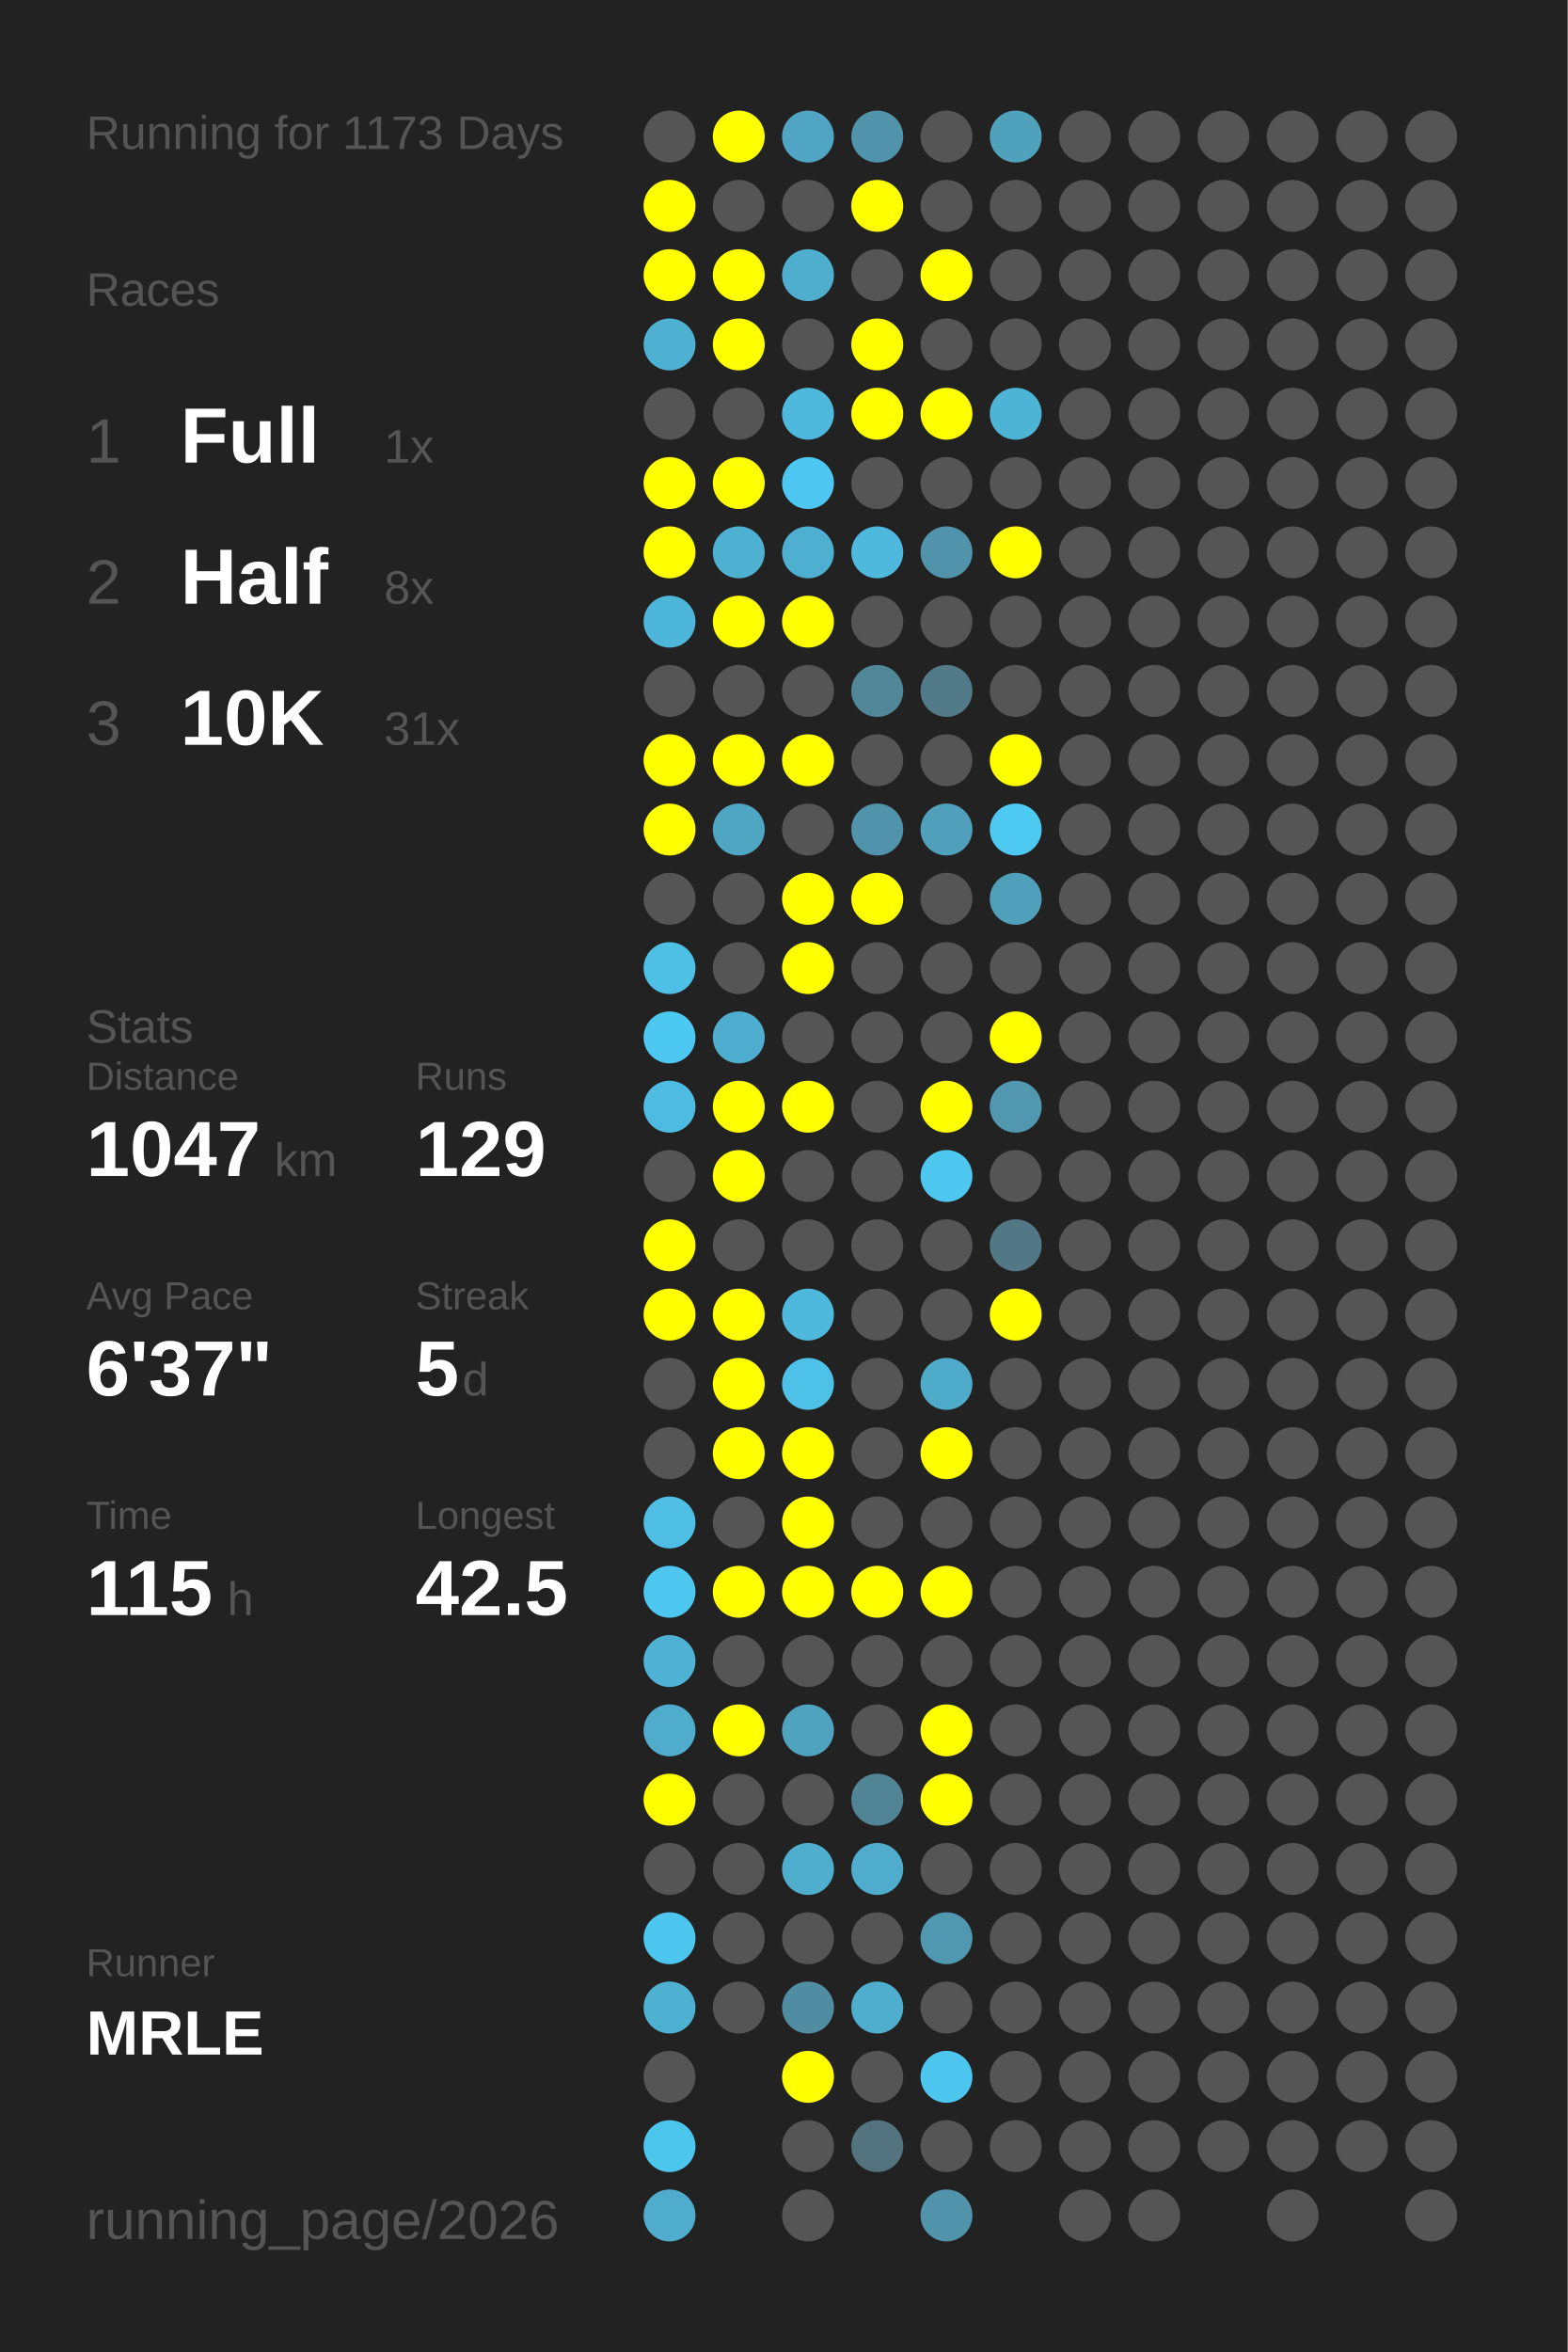
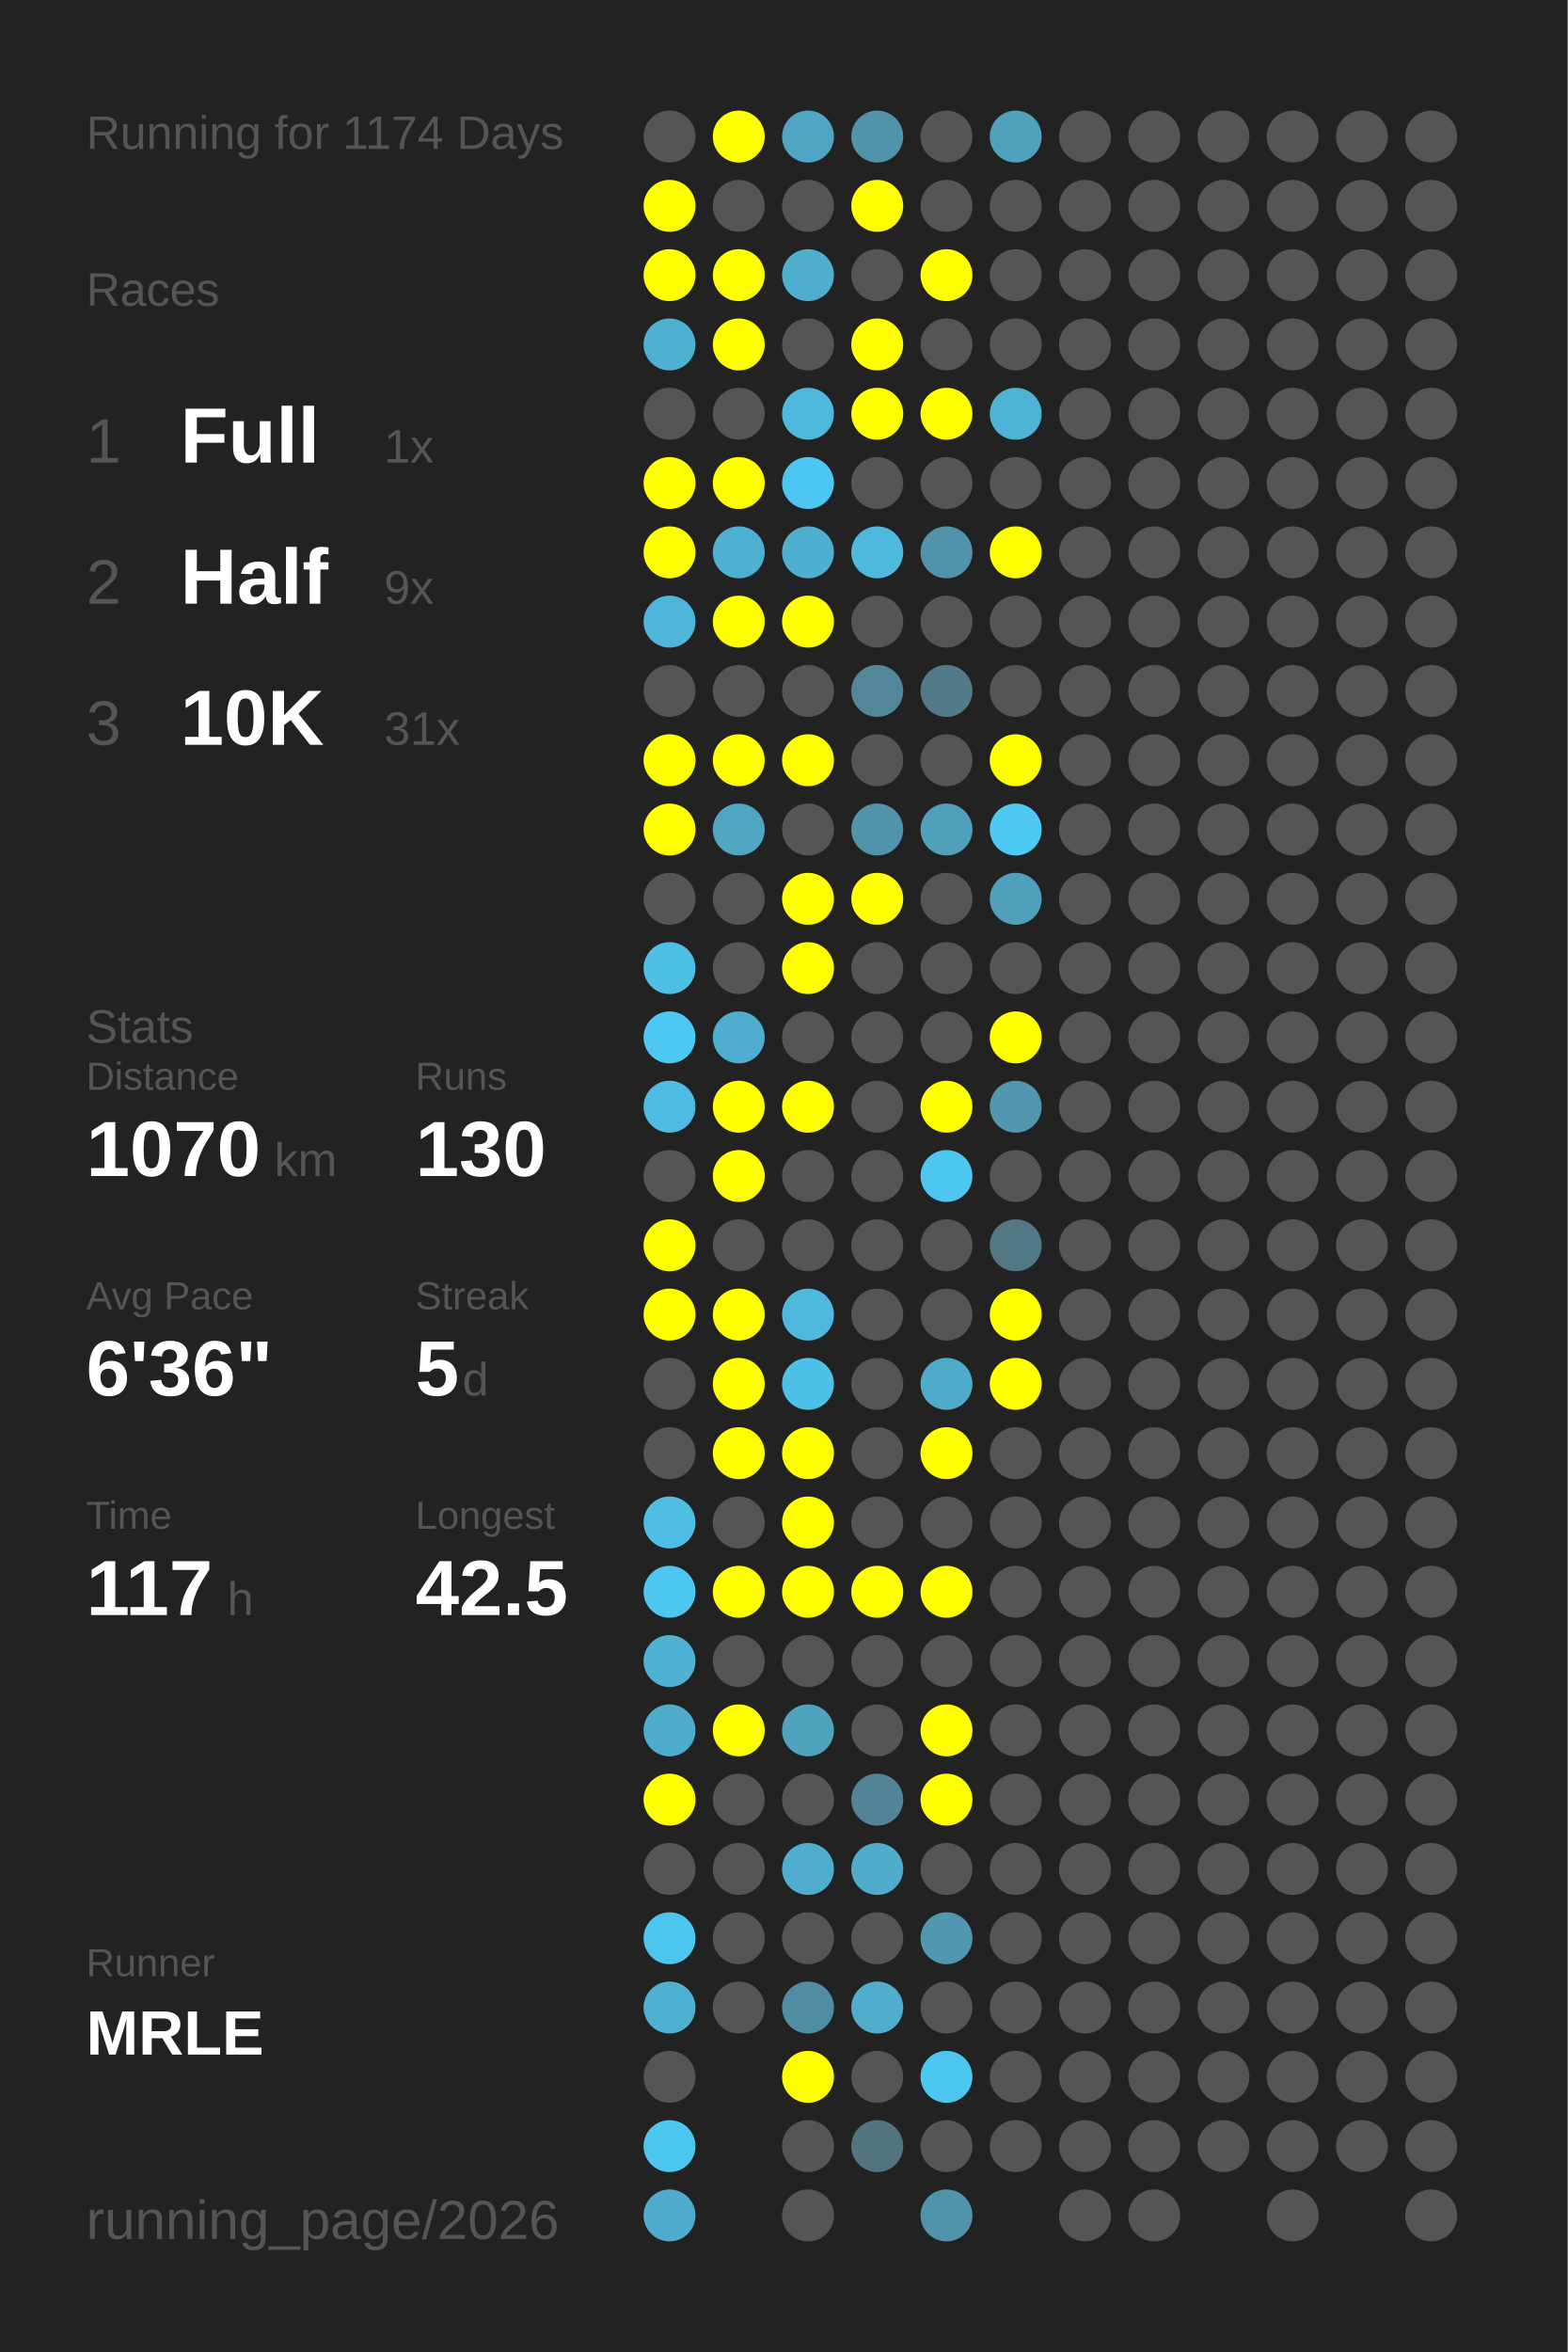
<svg xmlns="http://www.w3.org/2000/svg" baseProfile="full" height="300mm" version="1.1" viewBox="0,0,200,300" width="200mm">
  <defs />
  <rect fill="#222222" height="300" width="200" x="0" y="0" />
-   <text fill="#555555" style="font-size:6px; font-family:Arial;" x="11" y="19">Running for 1173 Days</text>
+   <text fill="#555555" style="font-size:6px; font-family:Arial;" x="11" y="19">Running for 1174 Days</text>
  <text fill="#555555" style="font-size:6px; font-family:Arial;" x="11" y="39">Races</text>
  <text fill="#555555" style="font-size:8px; font-family:Arial;" x="11" y="59">1</text>
  <text fill="#FFFFFF" style="font-size:10px; font-family:Arial; font-weight:bold;" x="23" y="59">Full</text>
  <text fill="#555555" style="font-size:6px; font-family:Arial;" x="49" y="59">1x</text>
  <text fill="#555555" style="font-size:8px; font-family:Arial;" x="11" y="77">2</text>
  <text fill="#FFFFFF" style="font-size:10px; font-family:Arial; font-weight:bold;" x="23" y="77">Half</text>
-   <text fill="#555555" style="font-size:6px; font-family:Arial;" x="49" y="77">8x</text>
+   <text fill="#555555" style="font-size:6px; font-family:Arial;" x="49" y="77">9x</text>
  <text fill="#555555" style="font-size:8px; font-family:Arial;" x="11" y="95">3</text>
  <text fill="#FFFFFF" style="font-size:10px; font-family:Arial; font-weight:bold;" x="23" y="95">10K</text>
  <text fill="#555555" style="font-size:6px; font-family:Arial;" x="49" y="95">31x</text>
  <text fill="#555555" style="font-size:6px; font-family:Arial;" x="11" y="133">Stats</text>
  <text fill="#555555" style="font-size:5px; font-family:Arial;" x="11" y="139">Distance</text>
-   <text fill="#FFFFFF" style="font-size:10px; font-family:Arial; font-weight:bold;" x="11" y="150">1047</text>
+   <text fill="#FFFFFF" style="font-size:10px; font-family:Arial; font-weight:bold;" x="11" y="150">1070</text>
  <text fill="#555555" style="font-size:6px; font-family:Arial;" x="35" y="150">km</text>
  <text fill="#555555" style="font-size:5px; font-family:Arial;" x="53" y="139">Runs</text>
-   <text fill="#FFFFFF" style="font-size:10px; font-family:Arial; font-weight:bold;" x="53" y="150">129</text>
+   <text fill="#FFFFFF" style="font-size:10px; font-family:Arial; font-weight:bold;" x="53" y="150">130</text>
  <text fill="#555555" style="font-size:5px; font-family:Arial;" x="11" y="167">Avg Pace</text>
-   <text fill="#FFFFFF" style="font-size:10px; font-family:Arial; font-weight:bold;" x="11" y="178">6'37"</text>
+   <text fill="#FFFFFF" style="font-size:10px; font-family:Arial; font-weight:bold;" x="11" y="178">6'36"</text>
  <text fill="#555555" style="font-size:5px; font-family:Arial;" x="53" y="167">Streak</text>
  <text fill="#FFFFFF" style="font-size:10px; font-family:Arial; font-weight:bold;" x="53" y="178">5</text>
  <text fill="#555555" style="font-size:6px; font-family:Arial;" x="59" y="178">d</text>
  <text fill="#555555" style="font-size:5px; font-family:Arial;" x="11" y="195">Time</text>
-   <text fill="#FFFFFF" style="font-size:10px; font-family:Arial; font-weight:bold;" x="11" y="206">115</text>
+   <text fill="#FFFFFF" style="font-size:10px; font-family:Arial; font-weight:bold;" x="11" y="206">117</text>
  <text fill="#555555" style="font-size:6px; font-family:Arial;" x="29" y="206">h</text>
  <text fill="#555555" style="font-size:5px; font-family:Arial;" x="53" y="195">Longest</text>
  <text fill="#FFFFFF" style="font-size:10px; font-family:Arial; font-weight:bold;" x="53" y="206">42.5</text>
  <text fill="#555555" style="font-size:5px; font-family:Arial;" x="11" y="252.065">Runner</text>
  <text fill="#FFFFFF" style="font-size:8px; font-family:Arial; font-weight:bold;" x="11" y="262.065">MRLE</text>
  <text fill="#555555" style="font-size:7px; font-family:Arial;" x="11" y="285.581">running_page/2026</text>
  <circle cx="85.417" cy="17.419" fill="#555555" r="3.312" />
  <circle cx="85.417" cy="26.258" fill="#FFFF00" r="3.312" />
  <circle cx="85.417" cy="35.097" fill="#FFFF00" r="3.312" />
  <circle cx="85.417" cy="43.935" fill="#4fb1d2" r="3.312" />
  <circle cx="85.417" cy="52.774" fill="#555555" r="3.312" />
  <circle cx="85.417" cy="61.613" fill="#FFFF00" r="3.312" />
  <circle cx="85.417" cy="70.452" fill="#FFFF00" r="3.312" />
  <circle cx="85.417" cy="79.29" fill="#4eb6da" r="3.312" />
  <circle cx="85.417" cy="88.129" fill="#555555" r="3.312" />
  <circle cx="85.417" cy="96.968" fill="#FFFF00" r="3.312" />
  <circle cx="85.417" cy="105.806" fill="#FFFF00" r="3.312" />
  <circle cx="85.417" cy="114.645" fill="#555555" r="3.312" />
  <circle cx="85.417" cy="123.484" fill="#4ec0e6" r="3.312" />
  <circle cx="85.417" cy="132.323" fill="#4dc8f2" r="3.312" />
  <circle cx="85.417" cy="141.161" fill="#4ebce2" r="3.312" />
  <circle cx="85.417" cy="150" fill="#555555" r="3.312" />
  <circle cx="85.417" cy="158.839" fill="#FFFF00" r="3.312" />
  <circle cx="85.417" cy="167.677" fill="#FFFF00" r="3.312" />
  <circle cx="85.417" cy="176.516" fill="#555555" r="3.312" />
  <circle cx="85.417" cy="185.355" fill="#555555" r="3.312" />
  <circle cx="85.417" cy="194.194" fill="#4ebee4" r="3.312" />
  <circle cx="85.417" cy="203.032" fill="#4dc7f0" r="3.312" />
  <circle cx="85.417" cy="211.871" fill="#4fb1d3" r="3.312" />
  <circle cx="85.417" cy="220.71" fill="#4faccc" r="3.312" />
  <circle cx="85.417" cy="229.548" fill="#FFFF00" r="3.312" />
  <circle cx="85.417" cy="238.387" fill="#555555" r="3.312" />
  <circle cx="85.417" cy="247.226" fill="#4dc6ef" r="3.312" />
  <circle cx="85.417" cy="256.065" fill="#4fb1d2" r="3.312" />
  <circle cx="85.417" cy="264.903" fill="#555555" r="3.312" />
  <circle cx="85.417" cy="273.742" fill="#4dc6ee" r="3.312" />
  <circle cx="85.417" cy="282.581" fill="#4faccc" r="3.312" />
  <circle cx="94.25" cy="17.419" fill="#FFFF00" r="3.312" />
  <circle cx="94.25" cy="26.258" fill="#555555" r="3.312" />
  <circle cx="94.25" cy="35.097" fill="#FFFF00" r="3.312" />
  <circle cx="94.25" cy="43.935" fill="#FFFF00" r="3.312" />
  <circle cx="94.25" cy="52.774" fill="#555555" r="3.312" />
  <circle cx="94.25" cy="61.613" fill="#FFFF00" r="3.312" />
  <circle cx="94.25" cy="70.452" fill="#4fb1d2" r="3.312" />
  <circle cx="94.25" cy="79.29" fill="#FFFF00" r="3.312" />
  <circle cx="94.25" cy="88.129" fill="#555555" r="3.312" />
  <circle cx="94.25" cy="96.968" fill="#FFFF00" r="3.312" />
  <circle cx="94.25" cy="105.806" fill="#4fa6c3" r="3.312" />
  <circle cx="94.25" cy="114.645" fill="#555555" r="3.312" />
  <circle cx="94.25" cy="123.484" fill="#555555" r="3.312" />
  <circle cx="94.25" cy="132.323" fill="#4faecf" r="3.312" />
  <circle cx="94.25" cy="141.161" fill="#FFFF00" r="3.312" />
  <circle cx="94.25" cy="150" fill="#FFFF00" r="3.312" />
  <circle cx="94.25" cy="158.839" fill="#555555" r="3.312" />
  <circle cx="94.25" cy="167.677" fill="#FFFF00" r="3.312" />
  <circle cx="94.25" cy="176.516" fill="#FFFF00" r="3.312" />
  <circle cx="94.25" cy="185.355" fill="#FFFF00" r="3.312" />
  <circle cx="94.25" cy="194.194" fill="#555555" r="3.312" />
  <circle cx="94.25" cy="203.032" fill="#FFFF00" r="3.312" />
  <circle cx="94.25" cy="211.871" fill="#555555" r="3.312" />
  <circle cx="94.25" cy="220.71" fill="#FFFF00" r="3.312" />
  <circle cx="94.25" cy="229.548" fill="#555555" r="3.312" />
  <circle cx="94.25" cy="238.387" fill="#555555" r="3.312" />
  <circle cx="94.25" cy="247.226" fill="#555555" r="3.312" />
  <circle cx="94.25" cy="256.065" fill="#555555" r="3.312" />
  <circle cx="103.083" cy="17.419" fill="#4fa5c3" r="3.312" />
  <circle cx="103.083" cy="26.258" fill="#555555" r="3.312" />
  <circle cx="103.083" cy="35.097" fill="#4faece" r="3.312" />
  <circle cx="103.083" cy="43.935" fill="#555555" r="3.312" />
  <circle cx="103.083" cy="52.774" fill="#4eb9dd" r="3.312" />
  <circle cx="103.083" cy="61.613" fill="#4dc7f1" r="3.312" />
  <circle cx="103.083" cy="70.452" fill="#4fafd0" r="3.312" />
  <circle cx="103.083" cy="79.29" fill="#FFFF00" r="3.312" />
  <circle cx="103.083" cy="88.129" fill="#555555" r="3.312" />
  <circle cx="103.083" cy="96.968" fill="#FFFF00" r="3.312" />
  <circle cx="103.083" cy="105.806" fill="#555555" r="3.312" />
  <circle cx="103.083" cy="114.645" fill="#FFFF00" r="3.312" />
  <circle cx="103.083" cy="123.484" fill="#FFFF00" r="3.312" />
  <circle cx="103.083" cy="132.323" fill="#555555" r="3.312" />
  <circle cx="103.083" cy="141.161" fill="#FFFF00" r="3.312" />
  <circle cx="103.083" cy="150" fill="#555555" r="3.312" />
  <circle cx="103.083" cy="158.839" fill="#555555" r="3.312" />
  <circle cx="103.083" cy="167.677" fill="#4eb9dd" r="3.312" />
  <circle cx="103.083" cy="176.516" fill="#4ec1e8" r="3.312" />
  <circle cx="103.083" cy="185.355" fill="#FFFF00" r="3.312" />
  <circle cx="103.083" cy="194.194" fill="#FFFF00" r="3.312" />
  <circle cx="103.083" cy="203.032" fill="#FFFF00" r="3.312" />
  <circle cx="103.083" cy="211.871" fill="#555555" r="3.312" />
  <circle cx="103.083" cy="220.71" fill="#4fa3bf" r="3.312" />
  <circle cx="103.083" cy="229.548" fill="#555555" r="3.312" />
  <circle cx="103.083" cy="238.387" fill="#4faece" r="3.312" />
  <circle cx="103.083" cy="247.226" fill="#555555" r="3.312" />
  <circle cx="103.083" cy="256.065" fill="#518da2" r="3.312" />
  <circle cx="103.083" cy="264.903" fill="#FFFF00" r="3.312" />
  <circle cx="103.083" cy="273.742" fill="#555555" r="3.312" />
  <circle cx="103.083" cy="282.581" fill="#555555" r="3.312" />
  <circle cx="111.917" cy="17.419" fill="#5093aa" r="3.312" />
  <circle cx="111.917" cy="26.258" fill="#FFFF00" r="3.312" />
  <circle cx="111.917" cy="35.097" fill="#555555" r="3.312" />
  <circle cx="111.917" cy="43.935" fill="#FFFF00" r="3.312" />
  <circle cx="111.917" cy="52.774" fill="#FFFF00" r="3.312" />
  <circle cx="111.917" cy="61.613" fill="#555555" r="3.312" />
  <circle cx="111.917" cy="70.452" fill="#4eb9dd" r="3.312" />
  <circle cx="111.917" cy="79.29" fill="#555555" r="3.312" />
  <circle cx="111.917" cy="88.129" fill="#518799" r="3.312" />
  <circle cx="111.917" cy="96.968" fill="#555555" r="3.312" />
  <circle cx="111.917" cy="105.806" fill="#5093aa" r="3.312" />
  <circle cx="111.917" cy="114.645" fill="#FFFF00" r="3.312" />
  <circle cx="111.917" cy="123.484" fill="#555555" r="3.312" />
  <circle cx="111.917" cy="132.323" fill="#555555" r="3.312" />
  <circle cx="111.917" cy="141.161" fill="#555555" r="3.312" />
  <circle cx="111.917" cy="150" fill="#555555" r="3.312" />
  <circle cx="111.917" cy="158.839" fill="#555555" r="3.312" />
  <circle cx="111.917" cy="167.677" fill="#555555" r="3.312" />
  <circle cx="111.917" cy="176.516" fill="#555555" r="3.312" />
  <circle cx="111.917" cy="185.355" fill="#555555" r="3.312" />
  <circle cx="111.917" cy="194.194" fill="#555555" r="3.312" />
  <circle cx="111.917" cy="203.032" fill="#FFFF00" r="3.312" />
  <circle cx="111.917" cy="211.871" fill="#555555" r="3.312" />
  <circle cx="111.917" cy="220.71" fill="#555555" r="3.312" />
  <circle cx="111.917" cy="229.548" fill="#518596" r="3.312" />
  <circle cx="111.917" cy="238.387" fill="#4faccc" r="3.312" />
  <circle cx="111.917" cy="247.226" fill="#555555" r="3.312" />
  <circle cx="111.917" cy="256.065" fill="#4faece" r="3.312" />
  <circle cx="111.917" cy="264.903" fill="#555555" r="3.312" />
  <circle cx="111.917" cy="273.742" fill="#53737f" r="3.312" />
  <circle cx="120.75" cy="17.419" fill="#555555" r="3.312" />
  <circle cx="120.75" cy="26.258" fill="#555555" r="3.312" />
  <circle cx="120.75" cy="35.097" fill="#FFFF00" r="3.312" />
  <circle cx="120.75" cy="43.935" fill="#555555" r="3.312" />
  <circle cx="120.75" cy="52.774" fill="#FFFF00" r="3.312" />
  <circle cx="120.75" cy="61.613" fill="#555555" r="3.312" />
  <circle cx="120.75" cy="70.452" fill="#5093aa" r="3.312" />
  <circle cx="120.75" cy="79.29" fill="#555555" r="3.312" />
  <circle cx="120.75" cy="88.129" fill="#527a88" r="3.312" />
  <circle cx="120.75" cy="96.968" fill="#555555" r="3.312" />
  <circle cx="120.75" cy="105.806" fill="#50a0bb" r="3.312" />
  <circle cx="120.75" cy="114.645" fill="#555555" r="3.312" />
  <circle cx="120.75" cy="123.484" fill="#555555" r="3.312" />
  <circle cx="120.75" cy="132.323" fill="#555555" r="3.312" />
  <circle cx="120.75" cy="141.161" fill="#FFFF00" r="3.312" />
  <circle cx="120.75" cy="150" fill="#4dc7f0" r="3.312" />
  <circle cx="120.75" cy="158.839" fill="#555555" r="3.312" />
  <circle cx="120.75" cy="167.677" fill="#555555" r="3.312" />
  <circle cx="120.75" cy="176.516" fill="#4fabca" r="3.312" />
  <circle cx="120.75" cy="185.355" fill="#FFFF00" r="3.312" />
  <circle cx="120.75" cy="194.194" fill="#555555" r="3.312" />
  <circle cx="120.75" cy="203.032" fill="#FFFF00" r="3.312" />
  <circle cx="120.75" cy="211.871" fill="#555555" r="3.312" />
  <circle cx="120.75" cy="220.71" fill="#FFFF00" r="3.312" />
  <circle cx="120.75" cy="229.548" fill="#FFFF00" r="3.312" />
  <circle cx="120.75" cy="238.387" fill="#555555" r="3.312" />
  <circle cx="120.75" cy="247.226" fill="#5097b0" r="3.312" />
  <circle cx="120.75" cy="256.065" fill="#555555" r="3.312" />
  <circle cx="120.75" cy="264.903" fill="#4dc6ef" r="3.312" />
  <circle cx="120.75" cy="273.742" fill="#555555" r="3.312" />
  <circle cx="120.75" cy="282.581" fill="#5093aa" r="3.312" />
  <circle cx="129.583" cy="17.419" fill="#50a1bc" r="3.312" />
  <circle cx="129.583" cy="26.258" fill="#555555" r="3.312" />
  <circle cx="129.583" cy="35.097" fill="#555555" r="3.312" />
  <circle cx="129.583" cy="43.935" fill="#555555" r="3.312" />
  <circle cx="129.583" cy="52.774" fill="#4eb4d6" r="3.312" />
  <circle cx="129.583" cy="61.613" fill="#555555" r="3.312" />
  <circle cx="129.583" cy="70.452" fill="#FFFF00" r="3.312" />
  <circle cx="129.583" cy="79.29" fill="#555555" r="3.312" />
  <circle cx="129.583" cy="88.129" fill="#555555" r="3.312" />
  <circle cx="129.583" cy="96.968" fill="#FFFF00" r="3.312" />
  <circle cx="129.583" cy="105.806" fill="#4dc9f2" r="3.312" />
  <circle cx="129.583" cy="114.645" fill="#50a0bb" r="3.312" />
  <circle cx="129.583" cy="123.484" fill="#555555" r="3.312" />
  <circle cx="129.583" cy="132.323" fill="#FFFF00" r="3.312" />
  <circle cx="129.583" cy="141.161" fill="#5097af" r="3.312" />
  <circle cx="129.583" cy="150" fill="#555555" r="3.312" />
  <circle cx="129.583" cy="158.839" fill="#527885" r="3.312" />
  <circle cx="129.583" cy="167.677" fill="#FFFF00" r="3.312" />
-   <circle cx="129.583" cy="176.516" fill="#555555" r="3.312" />
+   <circle cx="129.583" cy="176.516" fill="#FFFF00" r="3.312" />
  <circle cx="129.583" cy="185.355" fill="#555555" r="3.312" />
  <circle cx="129.583" cy="194.194" fill="#555555" r="3.312" />
  <circle cx="129.583" cy="203.032" fill="#555555" r="3.312" />
  <circle cx="129.583" cy="211.871" fill="#555555" r="3.312" />
  <circle cx="129.583" cy="220.71" fill="#555555" r="3.312" />
  <circle cx="129.583" cy="229.548" fill="#555555" r="3.312" />
  <circle cx="129.583" cy="238.387" fill="#555555" r="3.312" />
  <circle cx="129.583" cy="247.226" fill="#555555" r="3.312" />
  <circle cx="129.583" cy="256.065" fill="#555555" r="3.312" />
  <circle cx="129.583" cy="264.903" fill="#555555" r="3.312" />
  <circle cx="129.583" cy="273.742" fill="#555555" r="3.312" />
  <circle cx="138.417" cy="17.419" fill="#555555" r="3.312" />
  <circle cx="138.417" cy="26.258" fill="#555555" r="3.312" />
  <circle cx="138.417" cy="35.097" fill="#555555" r="3.312" />
  <circle cx="138.417" cy="43.935" fill="#555555" r="3.312" />
  <circle cx="138.417" cy="52.774" fill="#555555" r="3.312" />
  <circle cx="138.417" cy="61.613" fill="#555555" r="3.312" />
  <circle cx="138.417" cy="70.452" fill="#555555" r="3.312" />
  <circle cx="138.417" cy="79.29" fill="#555555" r="3.312" />
  <circle cx="138.417" cy="88.129" fill="#555555" r="3.312" />
  <circle cx="138.417" cy="96.968" fill="#555555" r="3.312" />
  <circle cx="138.417" cy="105.806" fill="#555555" r="3.312" />
  <circle cx="138.417" cy="114.645" fill="#555555" r="3.312" />
  <circle cx="138.417" cy="123.484" fill="#555555" r="3.312" />
  <circle cx="138.417" cy="132.323" fill="#555555" r="3.312" />
  <circle cx="138.417" cy="141.161" fill="#555555" r="3.312" />
  <circle cx="138.417" cy="150" fill="#555555" r="3.312" />
  <circle cx="138.417" cy="158.839" fill="#555555" r="3.312" />
  <circle cx="138.417" cy="167.677" fill="#555555" r="3.312" />
  <circle cx="138.417" cy="176.516" fill="#555555" r="3.312" />
  <circle cx="138.417" cy="185.355" fill="#555555" r="3.312" />
  <circle cx="138.417" cy="194.194" fill="#555555" r="3.312" />
  <circle cx="138.417" cy="203.032" fill="#555555" r="3.312" />
  <circle cx="138.417" cy="211.871" fill="#555555" r="3.312" />
  <circle cx="138.417" cy="220.71" fill="#555555" r="3.312" />
  <circle cx="138.417" cy="229.548" fill="#555555" r="3.312" />
  <circle cx="138.417" cy="238.387" fill="#555555" r="3.312" />
  <circle cx="138.417" cy="247.226" fill="#555555" r="3.312" />
  <circle cx="138.417" cy="256.065" fill="#555555" r="3.312" />
  <circle cx="138.417" cy="264.903" fill="#555555" r="3.312" />
  <circle cx="138.417" cy="273.742" fill="#555555" r="3.312" />
  <circle cx="138.417" cy="282.581" fill="#555555" r="3.312" />
  <circle cx="147.25" cy="17.419" fill="#555555" r="3.312" />
  <circle cx="147.25" cy="26.258" fill="#555555" r="3.312" />
  <circle cx="147.25" cy="35.097" fill="#555555" r="3.312" />
  <circle cx="147.25" cy="43.935" fill="#555555" r="3.312" />
  <circle cx="147.25" cy="52.774" fill="#555555" r="3.312" />
  <circle cx="147.25" cy="61.613" fill="#555555" r="3.312" />
  <circle cx="147.25" cy="70.452" fill="#555555" r="3.312" />
  <circle cx="147.25" cy="79.29" fill="#555555" r="3.312" />
  <circle cx="147.25" cy="88.129" fill="#555555" r="3.312" />
  <circle cx="147.25" cy="96.968" fill="#555555" r="3.312" />
  <circle cx="147.25" cy="105.806" fill="#555555" r="3.312" />
  <circle cx="147.25" cy="114.645" fill="#555555" r="3.312" />
  <circle cx="147.25" cy="123.484" fill="#555555" r="3.312" />
  <circle cx="147.25" cy="132.323" fill="#555555" r="3.312" />
  <circle cx="147.25" cy="141.161" fill="#555555" r="3.312" />
  <circle cx="147.25" cy="150" fill="#555555" r="3.312" />
  <circle cx="147.25" cy="158.839" fill="#555555" r="3.312" />
  <circle cx="147.25" cy="167.677" fill="#555555" r="3.312" />
  <circle cx="147.25" cy="176.516" fill="#555555" r="3.312" />
  <circle cx="147.25" cy="185.355" fill="#555555" r="3.312" />
  <circle cx="147.25" cy="194.194" fill="#555555" r="3.312" />
  <circle cx="147.25" cy="203.032" fill="#555555" r="3.312" />
  <circle cx="147.25" cy="211.871" fill="#555555" r="3.312" />
  <circle cx="147.25" cy="220.71" fill="#555555" r="3.312" />
  <circle cx="147.25" cy="229.548" fill="#555555" r="3.312" />
  <circle cx="147.25" cy="238.387" fill="#555555" r="3.312" />
  <circle cx="147.25" cy="247.226" fill="#555555" r="3.312" />
  <circle cx="147.25" cy="256.065" fill="#555555" r="3.312" />
  <circle cx="147.25" cy="264.903" fill="#555555" r="3.312" />
  <circle cx="147.25" cy="273.742" fill="#555555" r="3.312" />
  <circle cx="147.25" cy="282.581" fill="#555555" r="3.312" />
  <circle cx="156.083" cy="17.419" fill="#555555" r="3.312" />
  <circle cx="156.083" cy="26.258" fill="#555555" r="3.312" />
  <circle cx="156.083" cy="35.097" fill="#555555" r="3.312" />
  <circle cx="156.083" cy="43.935" fill="#555555" r="3.312" />
  <circle cx="156.083" cy="52.774" fill="#555555" r="3.312" />
  <circle cx="156.083" cy="61.613" fill="#555555" r="3.312" />
  <circle cx="156.083" cy="70.452" fill="#555555" r="3.312" />
  <circle cx="156.083" cy="79.29" fill="#555555" r="3.312" />
  <circle cx="156.083" cy="88.129" fill="#555555" r="3.312" />
  <circle cx="156.083" cy="96.968" fill="#555555" r="3.312" />
  <circle cx="156.083" cy="105.806" fill="#555555" r="3.312" />
  <circle cx="156.083" cy="114.645" fill="#555555" r="3.312" />
  <circle cx="156.083" cy="123.484" fill="#555555" r="3.312" />
  <circle cx="156.083" cy="132.323" fill="#555555" r="3.312" />
  <circle cx="156.083" cy="141.161" fill="#555555" r="3.312" />
  <circle cx="156.083" cy="150" fill="#555555" r="3.312" />
  <circle cx="156.083" cy="158.839" fill="#555555" r="3.312" />
  <circle cx="156.083" cy="167.677" fill="#555555" r="3.312" />
  <circle cx="156.083" cy="176.516" fill="#555555" r="3.312" />
  <circle cx="156.083" cy="185.355" fill="#555555" r="3.312" />
  <circle cx="156.083" cy="194.194" fill="#555555" r="3.312" />
  <circle cx="156.083" cy="203.032" fill="#555555" r="3.312" />
  <circle cx="156.083" cy="211.871" fill="#555555" r="3.312" />
  <circle cx="156.083" cy="220.71" fill="#555555" r="3.312" />
  <circle cx="156.083" cy="229.548" fill="#555555" r="3.312" />
  <circle cx="156.083" cy="238.387" fill="#555555" r="3.312" />
  <circle cx="156.083" cy="247.226" fill="#555555" r="3.312" />
  <circle cx="156.083" cy="256.065" fill="#555555" r="3.312" />
  <circle cx="156.083" cy="264.903" fill="#555555" r="3.312" />
  <circle cx="156.083" cy="273.742" fill="#555555" r="3.312" />
  <circle cx="164.917" cy="17.419" fill="#555555" r="3.312" />
  <circle cx="164.917" cy="26.258" fill="#555555" r="3.312" />
  <circle cx="164.917" cy="35.097" fill="#555555" r="3.312" />
  <circle cx="164.917" cy="43.935" fill="#555555" r="3.312" />
  <circle cx="164.917" cy="52.774" fill="#555555" r="3.312" />
  <circle cx="164.917" cy="61.613" fill="#555555" r="3.312" />
  <circle cx="164.917" cy="70.452" fill="#555555" r="3.312" />
  <circle cx="164.917" cy="79.29" fill="#555555" r="3.312" />
  <circle cx="164.917" cy="88.129" fill="#555555" r="3.312" />
  <circle cx="164.917" cy="96.968" fill="#555555" r="3.312" />
  <circle cx="164.917" cy="105.806" fill="#555555" r="3.312" />
  <circle cx="164.917" cy="114.645" fill="#555555" r="3.312" />
  <circle cx="164.917" cy="123.484" fill="#555555" r="3.312" />
  <circle cx="164.917" cy="132.323" fill="#555555" r="3.312" />
  <circle cx="164.917" cy="141.161" fill="#555555" r="3.312" />
  <circle cx="164.917" cy="150" fill="#555555" r="3.312" />
  <circle cx="164.917" cy="158.839" fill="#555555" r="3.312" />
  <circle cx="164.917" cy="167.677" fill="#555555" r="3.312" />
  <circle cx="164.917" cy="176.516" fill="#555555" r="3.312" />
  <circle cx="164.917" cy="185.355" fill="#555555" r="3.312" />
  <circle cx="164.917" cy="194.194" fill="#555555" r="3.312" />
  <circle cx="164.917" cy="203.032" fill="#555555" r="3.312" />
  <circle cx="164.917" cy="211.871" fill="#555555" r="3.312" />
  <circle cx="164.917" cy="220.71" fill="#555555" r="3.312" />
  <circle cx="164.917" cy="229.548" fill="#555555" r="3.312" />
  <circle cx="164.917" cy="238.387" fill="#555555" r="3.312" />
  <circle cx="164.917" cy="247.226" fill="#555555" r="3.312" />
  <circle cx="164.917" cy="256.065" fill="#555555" r="3.312" />
  <circle cx="164.917" cy="264.903" fill="#555555" r="3.312" />
  <circle cx="164.917" cy="273.742" fill="#555555" r="3.312" />
  <circle cx="164.917" cy="282.581" fill="#555555" r="3.312" />
  <circle cx="173.75" cy="17.419" fill="#555555" r="3.312" />
  <circle cx="173.75" cy="26.258" fill="#555555" r="3.312" />
  <circle cx="173.75" cy="35.097" fill="#555555" r="3.312" />
  <circle cx="173.75" cy="43.935" fill="#555555" r="3.312" />
  <circle cx="173.75" cy="52.774" fill="#555555" r="3.312" />
  <circle cx="173.75" cy="61.613" fill="#555555" r="3.312" />
  <circle cx="173.75" cy="70.452" fill="#555555" r="3.312" />
  <circle cx="173.75" cy="79.29" fill="#555555" r="3.312" />
  <circle cx="173.75" cy="88.129" fill="#555555" r="3.312" />
  <circle cx="173.75" cy="96.968" fill="#555555" r="3.312" />
  <circle cx="173.75" cy="105.806" fill="#555555" r="3.312" />
  <circle cx="173.75" cy="114.645" fill="#555555" r="3.312" />
  <circle cx="173.75" cy="123.484" fill="#555555" r="3.312" />
  <circle cx="173.75" cy="132.323" fill="#555555" r="3.312" />
  <circle cx="173.75" cy="141.161" fill="#555555" r="3.312" />
  <circle cx="173.75" cy="150" fill="#555555" r="3.312" />
  <circle cx="173.75" cy="158.839" fill="#555555" r="3.312" />
  <circle cx="173.75" cy="167.677" fill="#555555" r="3.312" />
  <circle cx="173.75" cy="176.516" fill="#555555" r="3.312" />
  <circle cx="173.75" cy="185.355" fill="#555555" r="3.312" />
  <circle cx="173.75" cy="194.194" fill="#555555" r="3.312" />
  <circle cx="173.75" cy="203.032" fill="#555555" r="3.312" />
  <circle cx="173.75" cy="211.871" fill="#555555" r="3.312" />
  <circle cx="173.75" cy="220.71" fill="#555555" r="3.312" />
  <circle cx="173.75" cy="229.548" fill="#555555" r="3.312" />
  <circle cx="173.75" cy="238.387" fill="#555555" r="3.312" />
  <circle cx="173.75" cy="247.226" fill="#555555" r="3.312" />
  <circle cx="173.75" cy="256.065" fill="#555555" r="3.312" />
  <circle cx="173.75" cy="264.903" fill="#555555" r="3.312" />
  <circle cx="173.75" cy="273.742" fill="#555555" r="3.312" />
  <circle cx="182.583" cy="17.419" fill="#555555" r="3.312" />
  <circle cx="182.583" cy="26.258" fill="#555555" r="3.312" />
  <circle cx="182.583" cy="35.097" fill="#555555" r="3.312" />
  <circle cx="182.583" cy="43.935" fill="#555555" r="3.312" />
  <circle cx="182.583" cy="52.774" fill="#555555" r="3.312" />
  <circle cx="182.583" cy="61.613" fill="#555555" r="3.312" />
  <circle cx="182.583" cy="70.452" fill="#555555" r="3.312" />
  <circle cx="182.583" cy="79.29" fill="#555555" r="3.312" />
  <circle cx="182.583" cy="88.129" fill="#555555" r="3.312" />
  <circle cx="182.583" cy="96.968" fill="#555555" r="3.312" />
  <circle cx="182.583" cy="105.806" fill="#555555" r="3.312" />
  <circle cx="182.583" cy="114.645" fill="#555555" r="3.312" />
  <circle cx="182.583" cy="123.484" fill="#555555" r="3.312" />
  <circle cx="182.583" cy="132.323" fill="#555555" r="3.312" />
  <circle cx="182.583" cy="141.161" fill="#555555" r="3.312" />
  <circle cx="182.583" cy="150" fill="#555555" r="3.312" />
  <circle cx="182.583" cy="158.839" fill="#555555" r="3.312" />
  <circle cx="182.583" cy="167.677" fill="#555555" r="3.312" />
  <circle cx="182.583" cy="176.516" fill="#555555" r="3.312" />
  <circle cx="182.583" cy="185.355" fill="#555555" r="3.312" />
  <circle cx="182.583" cy="194.194" fill="#555555" r="3.312" />
  <circle cx="182.583" cy="203.032" fill="#555555" r="3.312" />
  <circle cx="182.583" cy="211.871" fill="#555555" r="3.312" />
  <circle cx="182.583" cy="220.71" fill="#555555" r="3.312" />
  <circle cx="182.583" cy="229.548" fill="#555555" r="3.312" />
  <circle cx="182.583" cy="238.387" fill="#555555" r="3.312" />
  <circle cx="182.583" cy="247.226" fill="#555555" r="3.312" />
  <circle cx="182.583" cy="256.065" fill="#555555" r="3.312" />
  <circle cx="182.583" cy="264.903" fill="#555555" r="3.312" />
  <circle cx="182.583" cy="273.742" fill="#555555" r="3.312" />
  <circle cx="182.583" cy="282.581" fill="#555555" r="3.312" />
</svg>
